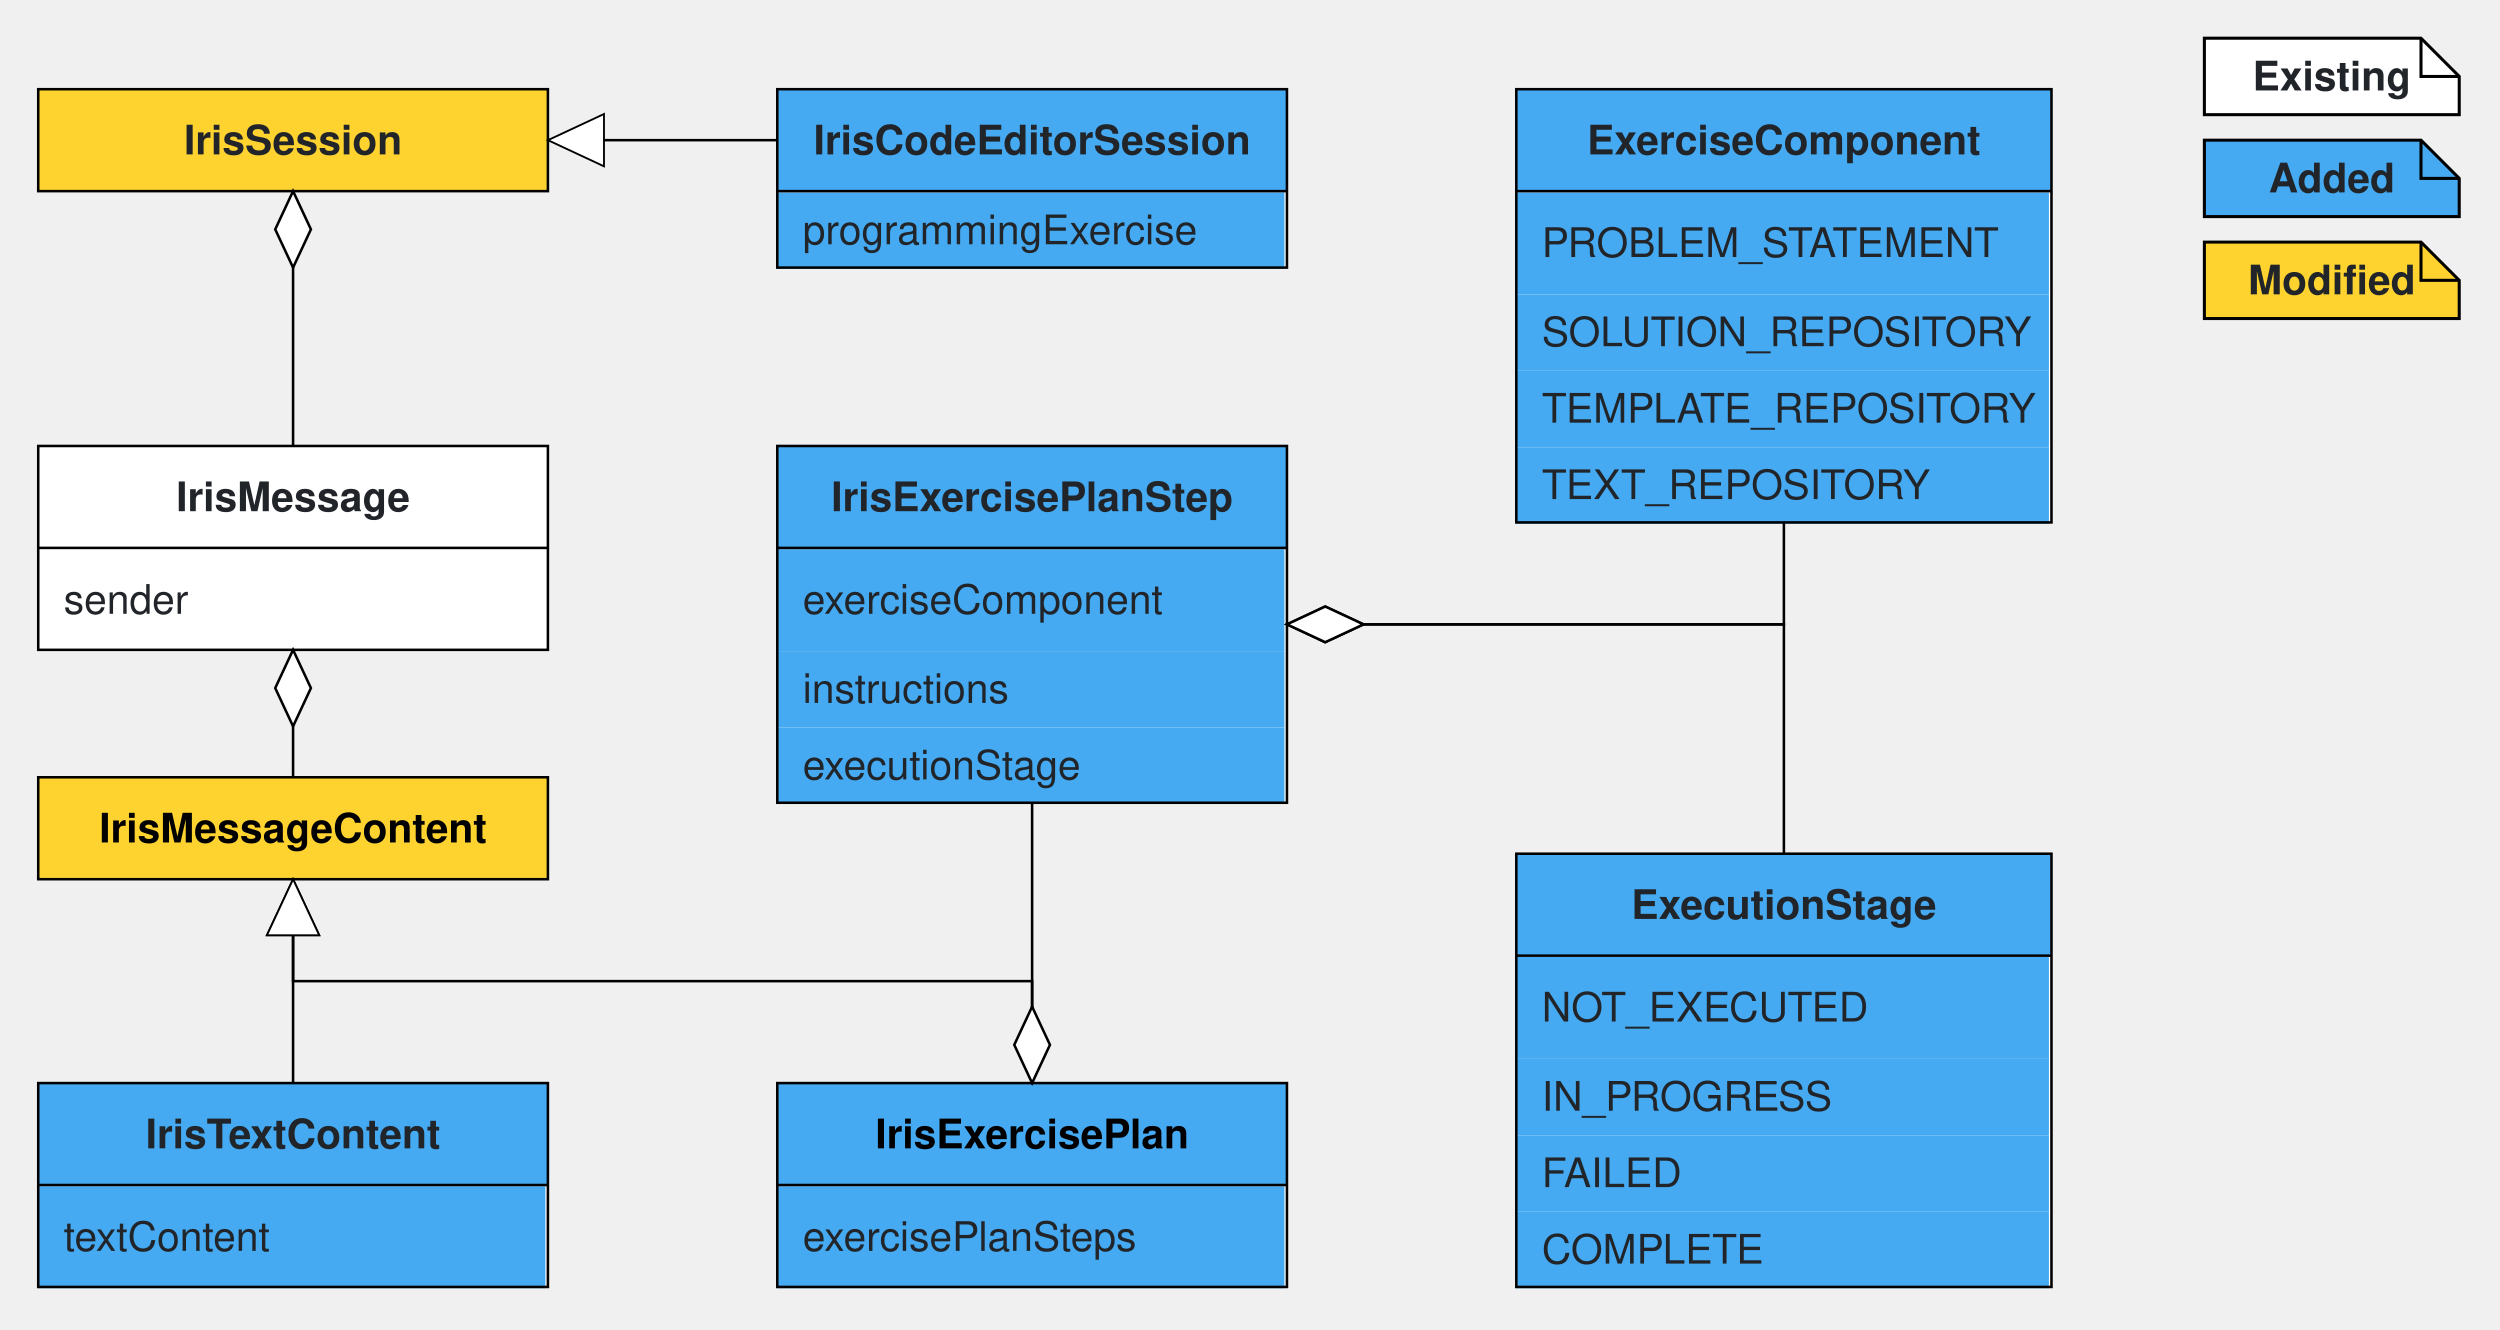
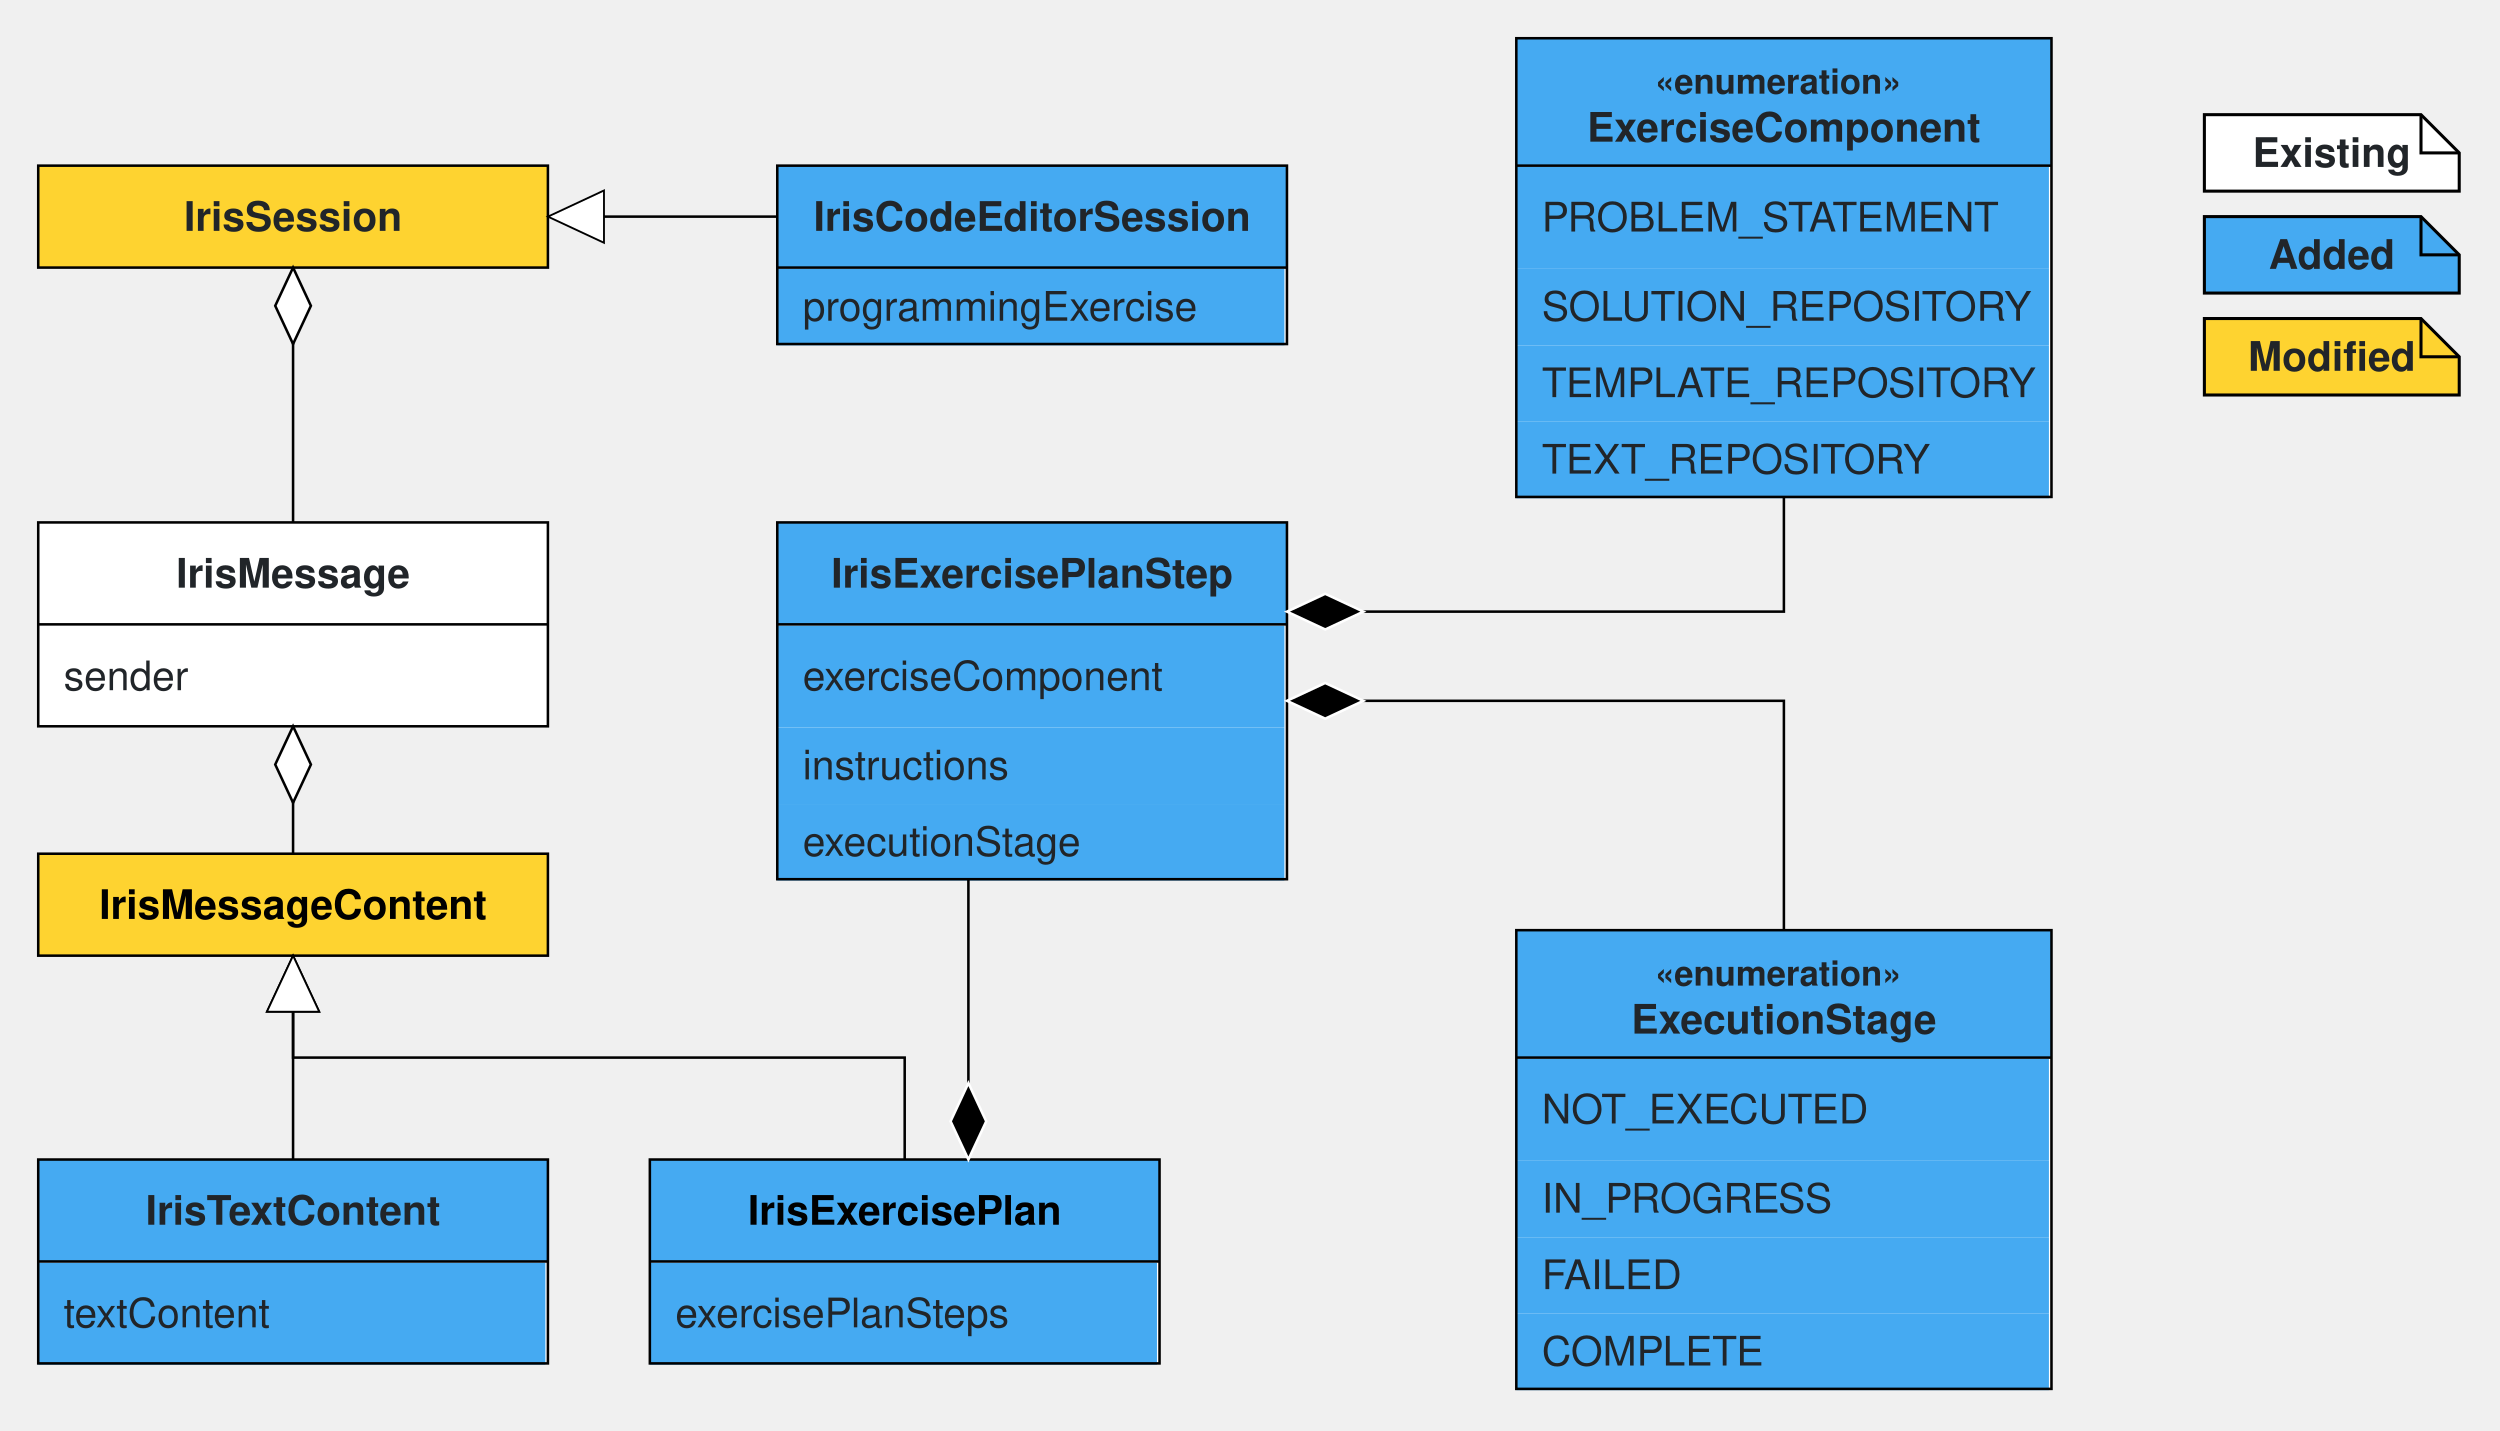
- <svg xmlns="http://www.w3.org/2000/svg" width="981" height="521.5" fill="#ffffff">
+ <svg xmlns="http://www.w3.org/2000/svg" width="981" height="561.5" fill="#ffffff">
  <defs>
    <style>
  text {
    fill: #212529;
    font-family: Helvetica Neue, Helvetica, Arial, sans-serif;
    font-size: 16px;
  }

  marker, text {
    fill-opacity: 1;
  }

  * {
    overflow: visible;
  }
</style>
  </defs>
-   <svg x="15" y="35" width="200" height="40" class="IrisSession" fill="#fed330">
+   <svg x="15" y="65" width="200" height="40" class="IrisSession" fill="#fed330">
    <g>
      <rect width="100%" height="40" stroke="none" fill="#fed330" class="sc-fqkvVR kRgkwu" />
      <rect y="40" width="100%" height="0" stroke="none" fill="white" class="sc-fqkvVR eDtKfR" />
      <svg height="40">
        <text x="50%" y="50%" dominant-baseline="middle" text-anchor="middle" font-weight="bold" pointer-events="none">IrisSession</text>
      </svg>
      <rect width="100%" height="100%" stroke="black" fill="none" class="sc-fqkvVR jAaomD" />
    </g>
  </svg>
-   <svg x="305" y="35" width="200" height="70" class="IrisCodeEditorSession" fill="#45aaf2">
+   <svg x="305" y="65" width="200" height="70" class="IrisCodeEditorSession" fill="#45aaf2">
    <g>
      <rect width="100%" height="40" stroke="none" fill="#45aaf2" class="sc-fqkvVR eZlQyU" />
      <rect y="40" width="100%" height="30" stroke="none" fill="white" class="sc-fqkvVR eDtKfR" />
      <svg height="40">
        <text x="50%" y="50%" dominant-baseline="middle" text-anchor="middle" font-weight="bold" pointer-events="none">IrisCodeEditorSession</text>
      </svg>
      <svg x="0" y="40.5" width="199" height="30" class="programmingExercise" fill="#45aaf2">
        <g>
          <rect width="100%" height="100%" stroke="none" fill="#45aaf2" class="sc-fqkvVR eZlQyU" />
          <text x="10" y="50%" dominant-baseline="middle" text-anchor="start" font-weight="normal" pointer-events="none">programmingExercise</text>
        </g>
      </svg>
      <rect width="100%" height="100%" stroke="black" fill="none" class="sc-fqkvVR jAaomD" />
      <path d="M 0 40 H 200" stroke="black" fill="white" class="sc-gEvEer fkqzOi" />
    </g>
  </svg>
-   <svg x="15" y="175" width="200" height="80" class="IrisMessage" fill="#ffffff">
+   <svg x="15" y="205" width="200" height="80" class="IrisMessage" fill="#ffffff">
    <g>
      <rect width="100%" height="40" stroke="none" fill="white" class="sc-fqkvVR eDtKfR" />
      <rect y="40" width="100%" height="40" stroke="none" fill="white" class="sc-fqkvVR eDtKfR" />
      <svg height="40">
        <text x="50%" y="50%" dominant-baseline="middle" text-anchor="middle" font-weight="bold" pointer-events="none">IrisMessage</text>
      </svg>
      <svg x="0" y="40.5" width="199" height="40" class="sender" fill="#ffffff">
        <g>
          <rect width="100%" height="100%" stroke="none" fill="white" class="sc-fqkvVR eDtKfR" />
          <text x="10" y="50%" dominant-baseline="middle" text-anchor="start" font-weight="normal" pointer-events="none">sender</text>
        </g>
      </svg>
      <rect width="100%" height="100%" stroke="black" fill="none" class="sc-fqkvVR jAaomD" />
      <path d="M 0 40 H 200" stroke="black" fill="white" class="sc-gEvEer fkqzOi" />
    </g>
  </svg>
-   <svg x="15" y="305" width="200" height="40" class="IrisMessageContent" fill="#fed330">
+   <svg x="15" y="335" width="200" height="40" class="IrisMessageContent" fill="#fed330">
    <g>
      <rect width="100%" height="40" stroke="none" fill="#fed330" class="sc-fqkvVR kRgkwu" />
      <rect y="40" width="100%" height="0" stroke="none" fill="white" class="sc-fqkvVR eDtKfR" />
      <svg height="40">
        <text x="50%" y="50%" dominant-baseline="middle" text-anchor="middle" font-weight="bold" pointer-events="none" style="fill: black;">IrisMessageContent</text>
      </svg>
      <rect width="100%" height="100%" stroke="black" fill="none" class="sc-fqkvVR egfvhJ" />
    </g>
  </svg>
-   <svg x="15" y="425" width="200" height="80" class="IrisTextContent" fill="#45aaf2">
+   <svg x="15" y="455" width="200" height="80" class="IrisTextContent" fill="#45aaf2">
    <g>
      <rect width="100%" height="40" stroke="none" fill="#45aaf2" class="sc-fqkvVR eZlQyU" />
      <rect y="40" width="100%" height="40" stroke="none" fill="white" class="sc-fqkvVR eDtKfR" />
      <svg height="40">
        <text x="50%" y="50%" dominant-baseline="middle" text-anchor="middle" font-weight="bold" pointer-events="none">IrisTextContent</text>
      </svg>
      <svg x="0" y="40.5" width="199" height="40" class="textContent" fill="#45aaf2">
        <g>
          <rect width="100%" height="100%" stroke="none" fill="#45aaf2" class="sc-fqkvVR eZlQyU" />
          <text x="10" y="50%" dominant-baseline="middle" text-anchor="start" font-weight="normal" pointer-events="none">textContent</text>
        </g>
      </svg>
      <rect width="100%" height="100%" stroke="black" fill="none" class="sc-fqkvVR jAaomD" />
      <path d="M 0 40 H 200" stroke="black" fill="white" class="sc-gEvEer fkqzOi" />
    </g>
  </svg>
-   <svg x="305" y="425" width="200" height="80" class="IrisExercisePlan" fill="#45aaf2">
+   <svg x="255" y="455" width="200" height="80" class="IrisExercisePlan" fill="#45aaf2">
    <g>
      <rect width="100%" height="40" stroke="none" fill="#45aaf2" class="sc-fqkvVR eZlQyU" />
      <rect y="40" width="100%" height="40" stroke="none" fill="white" class="sc-fqkvVR eDtKfR" />
      <svg height="40">
        <text x="50%" y="50%" dominant-baseline="middle" text-anchor="middle" font-weight="bold" pointer-events="none" style="fill: black;">IrisExercisePlan</text>
      </svg>
      <svg x="0" y="40.5" width="199" height="40" class="exercisePlanSteps" fill="#45aaf2">
        <g>
          <rect width="100%" height="100%" stroke="none" fill="#45aaf2" class="sc-fqkvVR eZlQyU" />
          <text x="10" y="50%" dominant-baseline="middle" text-anchor="start" font-weight="normal" pointer-events="none">exercisePlanSteps</text>
        </g>
      </svg>
      <rect width="100%" height="100%" stroke="black" fill="none" class="sc-fqkvVR jAaomD" />
      <path d="M 0 40 H 200" stroke="black" fill="white" class="sc-gEvEer fkqzOi" />
    </g>
  </svg>
-   <svg x="305" y="175" width="200" height="140" class="IrisExercisePlanStep" fill="#45aaf2">
+   <svg x="305" y="205" width="200" height="140" class="IrisExercisePlanStep" fill="#45aaf2">
    <g>
      <rect width="100%" height="40" stroke="none" fill="#45aaf2" class="sc-fqkvVR eZlQyU" />
      <rect y="40" width="100%" height="100" stroke="none" fill="white" class="sc-fqkvVR eDtKfR" />
      <svg height="40">
        <text x="50%" y="50%" dominant-baseline="middle" text-anchor="middle" font-weight="bold" pointer-events="none">IrisExercisePlanStep</text>
      </svg>
      <svg x="0" y="40.5" width="199" height="40" class="exerciseComponent" fill="#45aaf2">
        <g>
          <rect width="100%" height="100%" stroke="none" fill="#45aaf2" class="sc-fqkvVR eZlQyU" />
          <text x="10" y="50%" dominant-baseline="middle" text-anchor="start" font-weight="normal" pointer-events="none">exerciseComponent</text>
        </g>
      </svg>
      <svg x="0" y="80.5" width="199" height="30" class="instructions" fill="#45aaf2">
        <g>
          <rect width="100%" height="100%" stroke="none" fill="#45aaf2" class="sc-fqkvVR eZlQyU" />
          <text x="10" y="50%" dominant-baseline="middle" text-anchor="start" font-weight="normal" pointer-events="none">instructions</text>
        </g>
      </svg>
      <svg x="0" y="110.5" width="199" height="30" class="executionStage" fill="#45aaf2">
        <g>
          <rect width="100%" height="100%" stroke="none" fill="#45aaf2" class="sc-fqkvVR eZlQyU" />
          <text x="10" y="50%" dominant-baseline="middle" text-anchor="start" font-weight="normal" pointer-events="none">executionStage</text>
        </g>
      </svg>
      <rect width="100%" height="100%" stroke="black" fill="none" class="sc-fqkvVR jAaomD" />
      <path d="M 0 40 H 200" stroke="black" fill="white" class="sc-gEvEer fkqzOi" />
    </g>
  </svg>
-   <svg x="595" y="35" width="210" height="170" class="ExerciseComponent" fill="#45aaf2">
-     <g>
-       <rect width="100%" height="40" stroke="none" fill="#45aaf2" class="sc-fqkvVR eZlQyU" />
-       <rect y="40" width="100%" height="130" stroke="none" fill="white" class="sc-fqkvVR eDtKfR" />
-       <svg height="40">
-         <text x="50%" y="50%" dominant-baseline="middle" text-anchor="middle" font-weight="bold" pointer-events="none">ExerciseComponent</text>
-       </svg>
-       <svg x="0" y="40.5" width="209" height="40" class="PROBLEM_STATEMENT" fill="#45aaf2">
+   <svg x="595" y="15" width="210" height="180" class="ExerciseComponent" fill="#45aaf2">
+     <g>
+       <rect width="100%" height="50" stroke="none" fill="#45aaf2" class="sc-fqkvVR eZlQyU" />
+       <rect y="50" width="100%" height="130" stroke="none" fill="white" class="sc-fqkvVR eDtKfR" />
+       <svg height="50">
+         <text x="50%" y="50%" dominant-baseline="middle" text-anchor="middle" font-weight="bold" pointer-events="none">
+           <tspan x="50%" dy="-8" text-anchor="middle" font-size="85%">«enumeration»</tspan>
+           <tspan x="50%" dy="18" text-anchor="middle">ExerciseComponent</tspan>
+         </text>
+       </svg>
+       <svg x="0" y="50.5" width="209" height="40" class="PROBLEM_STATEMENT" fill="#45aaf2">
        <g>
          <rect width="100%" height="100%" stroke="none" fill="#45aaf2" class="sc-fqkvVR eZlQyU" />
          <text x="10" y="50%" dominant-baseline="middle" text-anchor="start" font-weight="normal" pointer-events="none">PROBLEM_STATEMENT</text>
        </g>
      </svg>
-       <svg x="0" y="80.5" width="209" height="30" class="SOLUTION_REPOSITORY" fill="#45aaf2">
+       <svg x="0" y="90.5" width="209" height="30" class="SOLUTION_REPOSITORY" fill="#45aaf2">
        <g>
          <rect width="100%" height="100%" stroke="none" fill="#45aaf2" class="sc-fqkvVR eZlQyU" />
          <text x="10" y="50%" dominant-baseline="middle" text-anchor="start" font-weight="normal" pointer-events="none">SOLUTION_REPOSITORY</text>
        </g>
      </svg>
-       <svg x="0" y="110.5" width="209" height="30" class="TEMPLATE_REPOSITORY" fill="#45aaf2">
+       <svg x="0" y="120.5" width="209" height="30" class="TEMPLATE_REPOSITORY" fill="#45aaf2">
        <g>
          <rect width="100%" height="100%" stroke="none" fill="#45aaf2" class="sc-fqkvVR eZlQyU" />
          <text x="10" y="50%" dominant-baseline="middle" text-anchor="start" font-weight="normal" pointer-events="none">TEMPLATE_REPOSITORY</text>
        </g>
      </svg>
-       <svg x="0" y="140.5" width="209" height="30" class="TEXT_REPOSITORY" fill="#45aaf2">
+       <svg x="0" y="150.5" width="209" height="30" class="TEXT_REPOSITORY" fill="#45aaf2">
        <g>
          <rect width="100%" height="100%" stroke="none" fill="#45aaf2" class="sc-fqkvVR eZlQyU" />
          <text x="10" y="50%" dominant-baseline="middle" text-anchor="start" font-weight="normal" pointer-events="none">TEXT_REPOSITORY</text>
        </g>
      </svg>
      <rect width="100%" height="100%" stroke="black" fill="none" class="sc-fqkvVR jAaomD" />
-       <path d="M 0 40 H 210" stroke="black" fill="white" class="sc-gEvEer fkqzOi" />
-     </g>
-   </svg>
-   <svg x="595" y="335" width="210" height="170" class="ExecutionStage" fill="#45aaf2">
-     <g>
-       <rect width="100%" height="40" stroke="none" fill="#45aaf2" class="sc-fqkvVR eZlQyU" />
-       <rect y="40" width="100%" height="130" stroke="none" fill="white" class="sc-fqkvVR eDtKfR" />
-       <svg height="40">
-         <text x="50%" y="50%" dominant-baseline="middle" text-anchor="middle" font-weight="bold" pointer-events="none">ExecutionStage</text>
-       </svg>
-       <svg x="0" y="40.5" width="209" height="40" class="NOT_EXECUTED" fill="#45aaf2">
+       <path d="M 0 50 H 210" stroke="black" fill="white" class="sc-gEvEer fkqzOi" />
+     </g>
+   </svg>
+   <svg x="595" y="365" width="210" height="180" class="ExecutionStage" fill="#45aaf2">
+     <g>
+       <rect width="100%" height="50" stroke="none" fill="#45aaf2" class="sc-fqkvVR eZlQyU" />
+       <rect y="50" width="100%" height="130" stroke="none" fill="white" class="sc-fqkvVR eDtKfR" />
+       <svg height="50">
+         <text x="50%" y="50%" dominant-baseline="middle" text-anchor="middle" font-weight="bold" pointer-events="none">
+           <tspan x="50%" dy="-8" text-anchor="middle" font-size="85%">«enumeration»</tspan>
+           <tspan x="50%" dy="18" text-anchor="middle">ExecutionStage</tspan>
+         </text>
+       </svg>
+       <svg x="0" y="50.5" width="209" height="40" class="NOT_EXECUTED" fill="#45aaf2">
        <g>
          <rect width="100%" height="100%" stroke="none" fill="#45aaf2" class="sc-fqkvVR eZlQyU" />
          <text x="10" y="50%" dominant-baseline="middle" text-anchor="start" font-weight="normal" pointer-events="none">NOT_EXECUTED</text>
        </g>
      </svg>
-       <svg x="0" y="80.5" width="209" height="30" class="IN_PROGRESS" fill="#45aaf2">
+       <svg x="0" y="90.5" width="209" height="30" class="IN_PROGRESS" fill="#45aaf2">
        <g>
          <rect width="100%" height="100%" stroke="none" fill="#45aaf2" class="sc-fqkvVR eZlQyU" />
          <text x="10" y="50%" dominant-baseline="middle" text-anchor="start" font-weight="normal" pointer-events="none">IN_PROGRESS</text>
        </g>
      </svg>
-       <svg x="0" y="110.5" width="209" height="30" class="FAILED" fill="#45aaf2">
+       <svg x="0" y="120.5" width="209" height="30" class="FAILED" fill="#45aaf2">
        <g>
          <rect width="100%" height="100%" stroke="none" fill="#45aaf2" class="sc-fqkvVR eZlQyU" />
          <text x="10" y="50%" dominant-baseline="middle" text-anchor="start" font-weight="normal" pointer-events="none">FAILED</text>
        </g>
      </svg>
-       <svg x="0" y="140.5" width="209" height="30" class="COMPLETE" fill="#45aaf2">
+       <svg x="0" y="150.5" width="209" height="30" class="COMPLETE" fill="#45aaf2">
        <g>
          <rect width="100%" height="100%" stroke="none" fill="#45aaf2" class="sc-fqkvVR eZlQyU" />
          <text x="10" y="50%" dominant-baseline="middle" text-anchor="start" font-weight="normal" pointer-events="none">COMPLETE</text>
        </g>
      </svg>
      <rect width="100%" height="100%" stroke="black" fill="none" class="sc-fqkvVR jAaomD" />
-       <path d="M 0 40 H 210" stroke="black" fill="white" class="sc-gEvEer fkqzOi" />
-     </g>
-   </svg>
-   <svg x="865" y="15" width="100" height="30" class="Existing" fill="#ffffff">
+       <path d="M 0 50 H 210" stroke="black" fill="white" class="sc-gEvEer fkqzOi" />
+     </g>
+   </svg>
+   <svg x="865" y="45" width="100" height="30" class="Existing" fill="#ffffff">
    <g>
      <path d="M 0 0 L 85 0 L 100 15 L 100 30 L 0 30 L 0 0 Z" stroke-width="1.2" stroke-miterlimit="10" stroke="black" fill="white" class="sc-gEvEer fkqzOi" />
      <path d="M 85 0 L 85 15 L 100 15" stroke-width="1.2" stroke-miterlimit="10" stroke="black" fill="none" class="sc-gEvEer bFSwyf" />
      <text x="50" y="15" text-anchor="middle" width="100" height="30" font-weight="bold" pointer-events="none">
        <tspan x="50" dy="5.5">Existing</tspan>
      </text>
    </g>
  </svg>
-   <svg x="865" y="55" width="100" height="30" class="Added" fill="#45aaf2">
+   <svg x="865" y="85" width="100" height="30" class="Added" fill="#45aaf2">
    <g>
      <path d="M 0 0 L 85 0 L 100 15 L 100 30 L 0 30 L 0 0 Z" stroke-width="1.2" stroke-miterlimit="10" stroke="black" fill="#45aaf2" class="sc-gEvEer QgEaz" />
      <path d="M 85 0 L 85 15 L 100 15" stroke-width="1.2" stroke-miterlimit="10" stroke="black" fill="none" class="sc-gEvEer bFSwyf" />
      <text x="50" y="15" text-anchor="middle" width="100" height="30" font-weight="bold" pointer-events="none">
        <tspan x="50" dy="5.5">Added</tspan>
      </text>
    </g>
  </svg>
-   <svg x="865" y="95" width="100" height="30" class="Modified" fill="#fed330">
+   <svg x="865" y="125" width="100" height="30" class="Modified" fill="#fed330">
    <g>
      <path d="M 0 0 L 85 0 L 100 15 L 100 30 L 0 30 L 0 0 Z" stroke-width="1.2" stroke-miterlimit="10" stroke="black" fill="#fed330" class="sc-gEvEer clWgYZ" />
      <path d="M 85 0 L 85 15 L 100 15" stroke-width="1.2" stroke-miterlimit="10" stroke="black" fill="none" class="sc-gEvEer bFSwyf" />
      <text x="50" y="15" text-anchor="middle" width="100" height="30" font-weight="bold" pointer-events="none">
        <tspan x="50" dy="5.5">Modified</tspan>
      </text>
    </g>
  </svg>
-   <svg x="110" y="75" width="10" height="100" class="" fill="#ffffff">
+   <svg x="110" y="105" width="10" height="100" class="" fill="#ffffff">
    <g>
      <marker id="marker-a6912d27-8c14-480e-b915-7793e71b3a70" viewBox="0 0 30 30" markerWidth="30" markerHeight="30" refX="30" refY="15" orient="auto" markerUnits="strokeWidth">
        <path d="M0,15 L15,22 L30,15 L15,8 z" stroke="black" fill="white" class="sc-gEvEer fkqzOi" />
      </marker>
      <polyline points="5 100,5 0" stroke-width="1" marker-end="url(#marker-a6912d27-8c14-480e-b915-7793e71b3a70)" stroke="black" fill="none" class="sc-aXZVg eMElBf" />
      <text x="5" y="92" dx="5" text-anchor="start" pointer-events="none" />
      <text x="5" y="31" dx="5" dy="10" text-anchor="start" pointer-events="none" />
      <text x="5" y="92" dx="-5" text-anchor="end" pointer-events="none" />
      <text x="5" y="31" dx="-5" dy="10" text-anchor="end" pointer-events="none" />
    </g>
  </svg>
-   <svg x="110" y="255" width="10" height="50" class="" fill="#ffffff">
+   <svg x="110" y="285" width="10" height="50" class="" fill="#ffffff">
    <g>
      <marker id="marker-d9e8c3eb-b8ba-4537-82be-2197c2e403a9" viewBox="0 0 30 30" markerWidth="30" markerHeight="30" refX="30" refY="15" orient="auto" markerUnits="strokeWidth">
        <path d="M0,15 L15,22 L30,15 L15,8 z" stroke="black" fill="white" class="sc-gEvEer fkqzOi" />
      </marker>
      <polyline points="5 50,5 0" stroke-width="1" marker-end="url(#marker-d9e8c3eb-b8ba-4537-82be-2197c2e403a9)" stroke="black" fill="none" class="sc-aXZVg eMElBf" />
      <text x="5" y="42" dx="5" text-anchor="start" pointer-events="none" />
      <text x="5" y="31" dx="5" dy="10" text-anchor="start" pointer-events="none" />
      <text x="5" y="42" dx="-5" text-anchor="end" pointer-events="none" />
      <text x="5" y="31" dx="-5" dy="10" text-anchor="end" pointer-events="none" />
    </g>
  </svg>
-   <svg x="110" y="345" width="10" height="80" class="" fill="#ffffff">
+   <svg x="110" y="375" width="10" height="80" class="" fill="#ffffff">
    <g>
      <marker id="marker-b3be6fc7-89bd-42d2-b27b-54834bb98cf8" viewBox="0 0 30 30" markerWidth="22" markerHeight="30" refX="30" refY="15" orient="auto" markerUnits="strokeWidth">
        <path d="M0,1 L0,29 L30,15 z" stroke="black" fill="white" class="sc-gEvEer fkqzOi" />
      </marker>
      <polyline points="5 80,5 0" stroke-width="1" marker-end="url(#marker-b3be6fc7-89bd-42d2-b27b-54834bb98cf8)" stroke="black" fill="none" class="sc-aXZVg eMElBf" />
      <text x="5" y="72" dx="5" text-anchor="start" pointer-events="none" />
      <text x="5" y="31" dx="5" dy="10" text-anchor="start" pointer-events="none" />
      <text x="5" y="72" dx="-5" text-anchor="end" pointer-events="none" />
      <text x="5" y="31" dx="-5" dy="10" text-anchor="end" pointer-events="none" />
    </g>
  </svg>
-   <svg x="215" y="45" width="90" height="31" class="" fill="#ffffff">
+   <svg x="215" y="75" width="90" height="31" class="" fill="#ffffff">
    <g>
      <marker id="marker-04f4a9c6-1810-4a08-a6f3-0a6adc69fbd0" viewBox="0 0 30 30" markerWidth="22" markerHeight="30" refX="30" refY="15" orient="auto" markerUnits="strokeWidth">
        <path d="M0,1 L0,29 L30,15 z" stroke="black" fill="white" class="sc-gEvEer fkqzOi" />
      </marker>
      <polyline points="90 10,0 10" stroke-width="1" marker-end="url(#marker-04f4a9c6-1810-4a08-a6f3-0a6adc69fbd0)" stroke="black" fill="none" class="sc-aXZVg eMElBf" />
      <text x="82" y="10" dy="21" text-anchor="end" pointer-events="none" />
      <text x="31" y="10" dy="21" text-anchor="start" pointer-events="none" />
      <text x="82" y="10" dy="-10" text-anchor="end" pointer-events="none" />
      <text x="31" y="10" dy="-10" text-anchor="start" pointer-events="none" />
    </g>
  </svg>
-   <svg x="110" y="345" width="300" height="80" class="" fill="#ffffff">
+   <svg x="110" y="375" width="250" height="80" class="" fill="#ffffff">
    <g>
      <marker id="marker-5d53713b-f1f0-4a41-bb8b-981359cbad65" viewBox="0 0 30 30" markerWidth="22" markerHeight="30" refX="30" refY="15" orient="auto" markerUnits="strokeWidth">
        <path d="M0,1 L0,29 L30,15 z" stroke="black" fill="white" class="sc-gEvEer fkqzOi" />
      </marker>
-       <polyline points="295 80,295 40,5 40,5 0" stroke-width="1" marker-end="url(#marker-5d53713b-f1f0-4a41-bb8b-981359cbad65)" stroke="black" fill="none" class="sc-aXZVg eMElBf" />
-       <text x="295" y="72" dx="5" text-anchor="start" pointer-events="none" />
+       <polyline points="245 80,245 40,5 40,5 0" stroke-width="1" marker-end="url(#marker-5d53713b-f1f0-4a41-bb8b-981359cbad65)" stroke="black" fill="none" class="sc-aXZVg eMElBf" />
+       <text x="245" y="72" dx="5" text-anchor="start" pointer-events="none" />
      <text x="5" y="31" dx="5" dy="10" text-anchor="start" pointer-events="none" />
-       <text x="295" y="72" dx="-5" text-anchor="end" pointer-events="none" />
+       <text x="245" y="72" dx="-5" text-anchor="end" pointer-events="none" />
      <text x="5" y="31" dx="-5" dy="10" text-anchor="end" pointer-events="none" />
    </g>
  </svg>
-   <svg x="400" y="315" width="10" height="110" class="" fill="#ffffff">
+   <svg x="375" y="345" width="10" height="110" class="" fill="#ffffff">
    <g>
      <marker id="marker-5e78ff10-1d1c-4701-93be-b0b2b67a04ff" viewBox="0 0 30 30" markerWidth="30" markerHeight="30" refX="30" refY="15" orient="auto" markerUnits="strokeWidth">
-         <path d="M0,15 L15,22 L30,15 L15,8 z" stroke="black" fill="white" class="sc-gEvEer fkqzOi" />
+         <path d="M0,15 L15,22 L30,15 L15,8 z" stroke="white" fill="black" class="sc-eqUAAy dLsBSg" />
      </marker>
      <polyline points="5 0,5 110" stroke-width="1" marker-end="url(#marker-5e78ff10-1d1c-4701-93be-b0b2b67a04ff)" stroke="black" fill="none" class="sc-aXZVg eMElBf" />
      <text x="5" y="8" dx="5" dy="10" text-anchor="start" pointer-events="none" />
      <text x="5" y="79" dx="5" text-anchor="start" pointer-events="none" />
      <text x="5" y="8" dx="-5" dy="10" text-anchor="end" pointer-events="none" />
      <text x="5" y="79" dx="-5" text-anchor="end" pointer-events="none" />
    </g>
  </svg>
-   <svg x="505" y="205" width="200" height="61" class="" fill="#ffffff">
+   <svg x="505" y="195" width="200" height="66" class="" fill="#ffffff">
    <g>
      <marker id="marker-ee896a54-0744-471d-819a-541983f49492" viewBox="0 0 30 30" markerWidth="30" markerHeight="30" refX="30" refY="15" orient="auto" markerUnits="strokeWidth">
-         <path d="M0,15 L15,22 L30,15 L15,8 z" stroke="black" fill="white" class="sc-gEvEer fkqzOi" />
-       </marker>
-       <polyline points="195 0,195 40,0 40" stroke-width="1" marker-end="url(#marker-ee896a54-0744-471d-819a-541983f49492)" stroke="black" fill="none" class="sc-aXZVg eMElBf" />
+         <path d="M0,15 L15,22 L30,15 L15,8 z" stroke="white" fill="black" class="sc-eqUAAy dLsBSg" />
+       </marker>
+       <polyline points="195 0,195 45,0 45" stroke-width="1" marker-end="url(#marker-ee896a54-0744-471d-819a-541983f49492)" stroke="black" fill="none" class="sc-aXZVg eMElBf" />
      <text x="195" y="8" dx="5" dy="10" text-anchor="start" pointer-events="none" />
-       <text x="31" y="40" dy="21" text-anchor="start" pointer-events="none" />
+       <text x="31" y="45" dy="21" text-anchor="start" pointer-events="none" />
      <text x="195" y="8" dx="-5" dy="10" text-anchor="end" pointer-events="none" />
-       <text x="31" y="40" dy="-10" text-anchor="start" pointer-events="none" />
-     </g>
-   </svg>
-   <svg x="505" y="235" width="200" height="100" class="" fill="#ffffff">
+       <text x="31" y="45" dy="-10" text-anchor="start" pointer-events="none" />
+     </g>
+   </svg>
+   <svg x="505" y="265" width="200" height="100" class="" fill="#ffffff">
    <g>
      <marker id="marker-1d6eb234-4d83-46d4-aaa3-c872ee416c5f" viewBox="0 0 30 30" markerWidth="30" markerHeight="30" refX="30" refY="15" orient="auto" markerUnits="strokeWidth">
-         <path d="M0,15 L15,22 L30,15 L15,8 z" stroke="black" fill="white" class="sc-gEvEer fkqzOi" />
+         <path d="M0,15 L15,22 L30,15 L15,8 z" stroke="white" fill="black" class="sc-eqUAAy dLsBSg" />
      </marker>
      <polyline points="195 100,195 10,0 10" stroke-width="1" marker-end="url(#marker-1d6eb234-4d83-46d4-aaa3-c872ee416c5f)" stroke="black" fill="none" class="sc-aXZVg eMElBf" />
      <text x="195" y="92" dx="5" text-anchor="start" pointer-events="none" />
      <text x="31" y="10" dy="21" text-anchor="start" pointer-events="none" />
      <text x="195" y="92" dx="-5" text-anchor="end" pointer-events="none" />
      <text x="31" y="10" dy="-10" text-anchor="start" pointer-events="none" />
    </g>
  </svg>
</svg>
